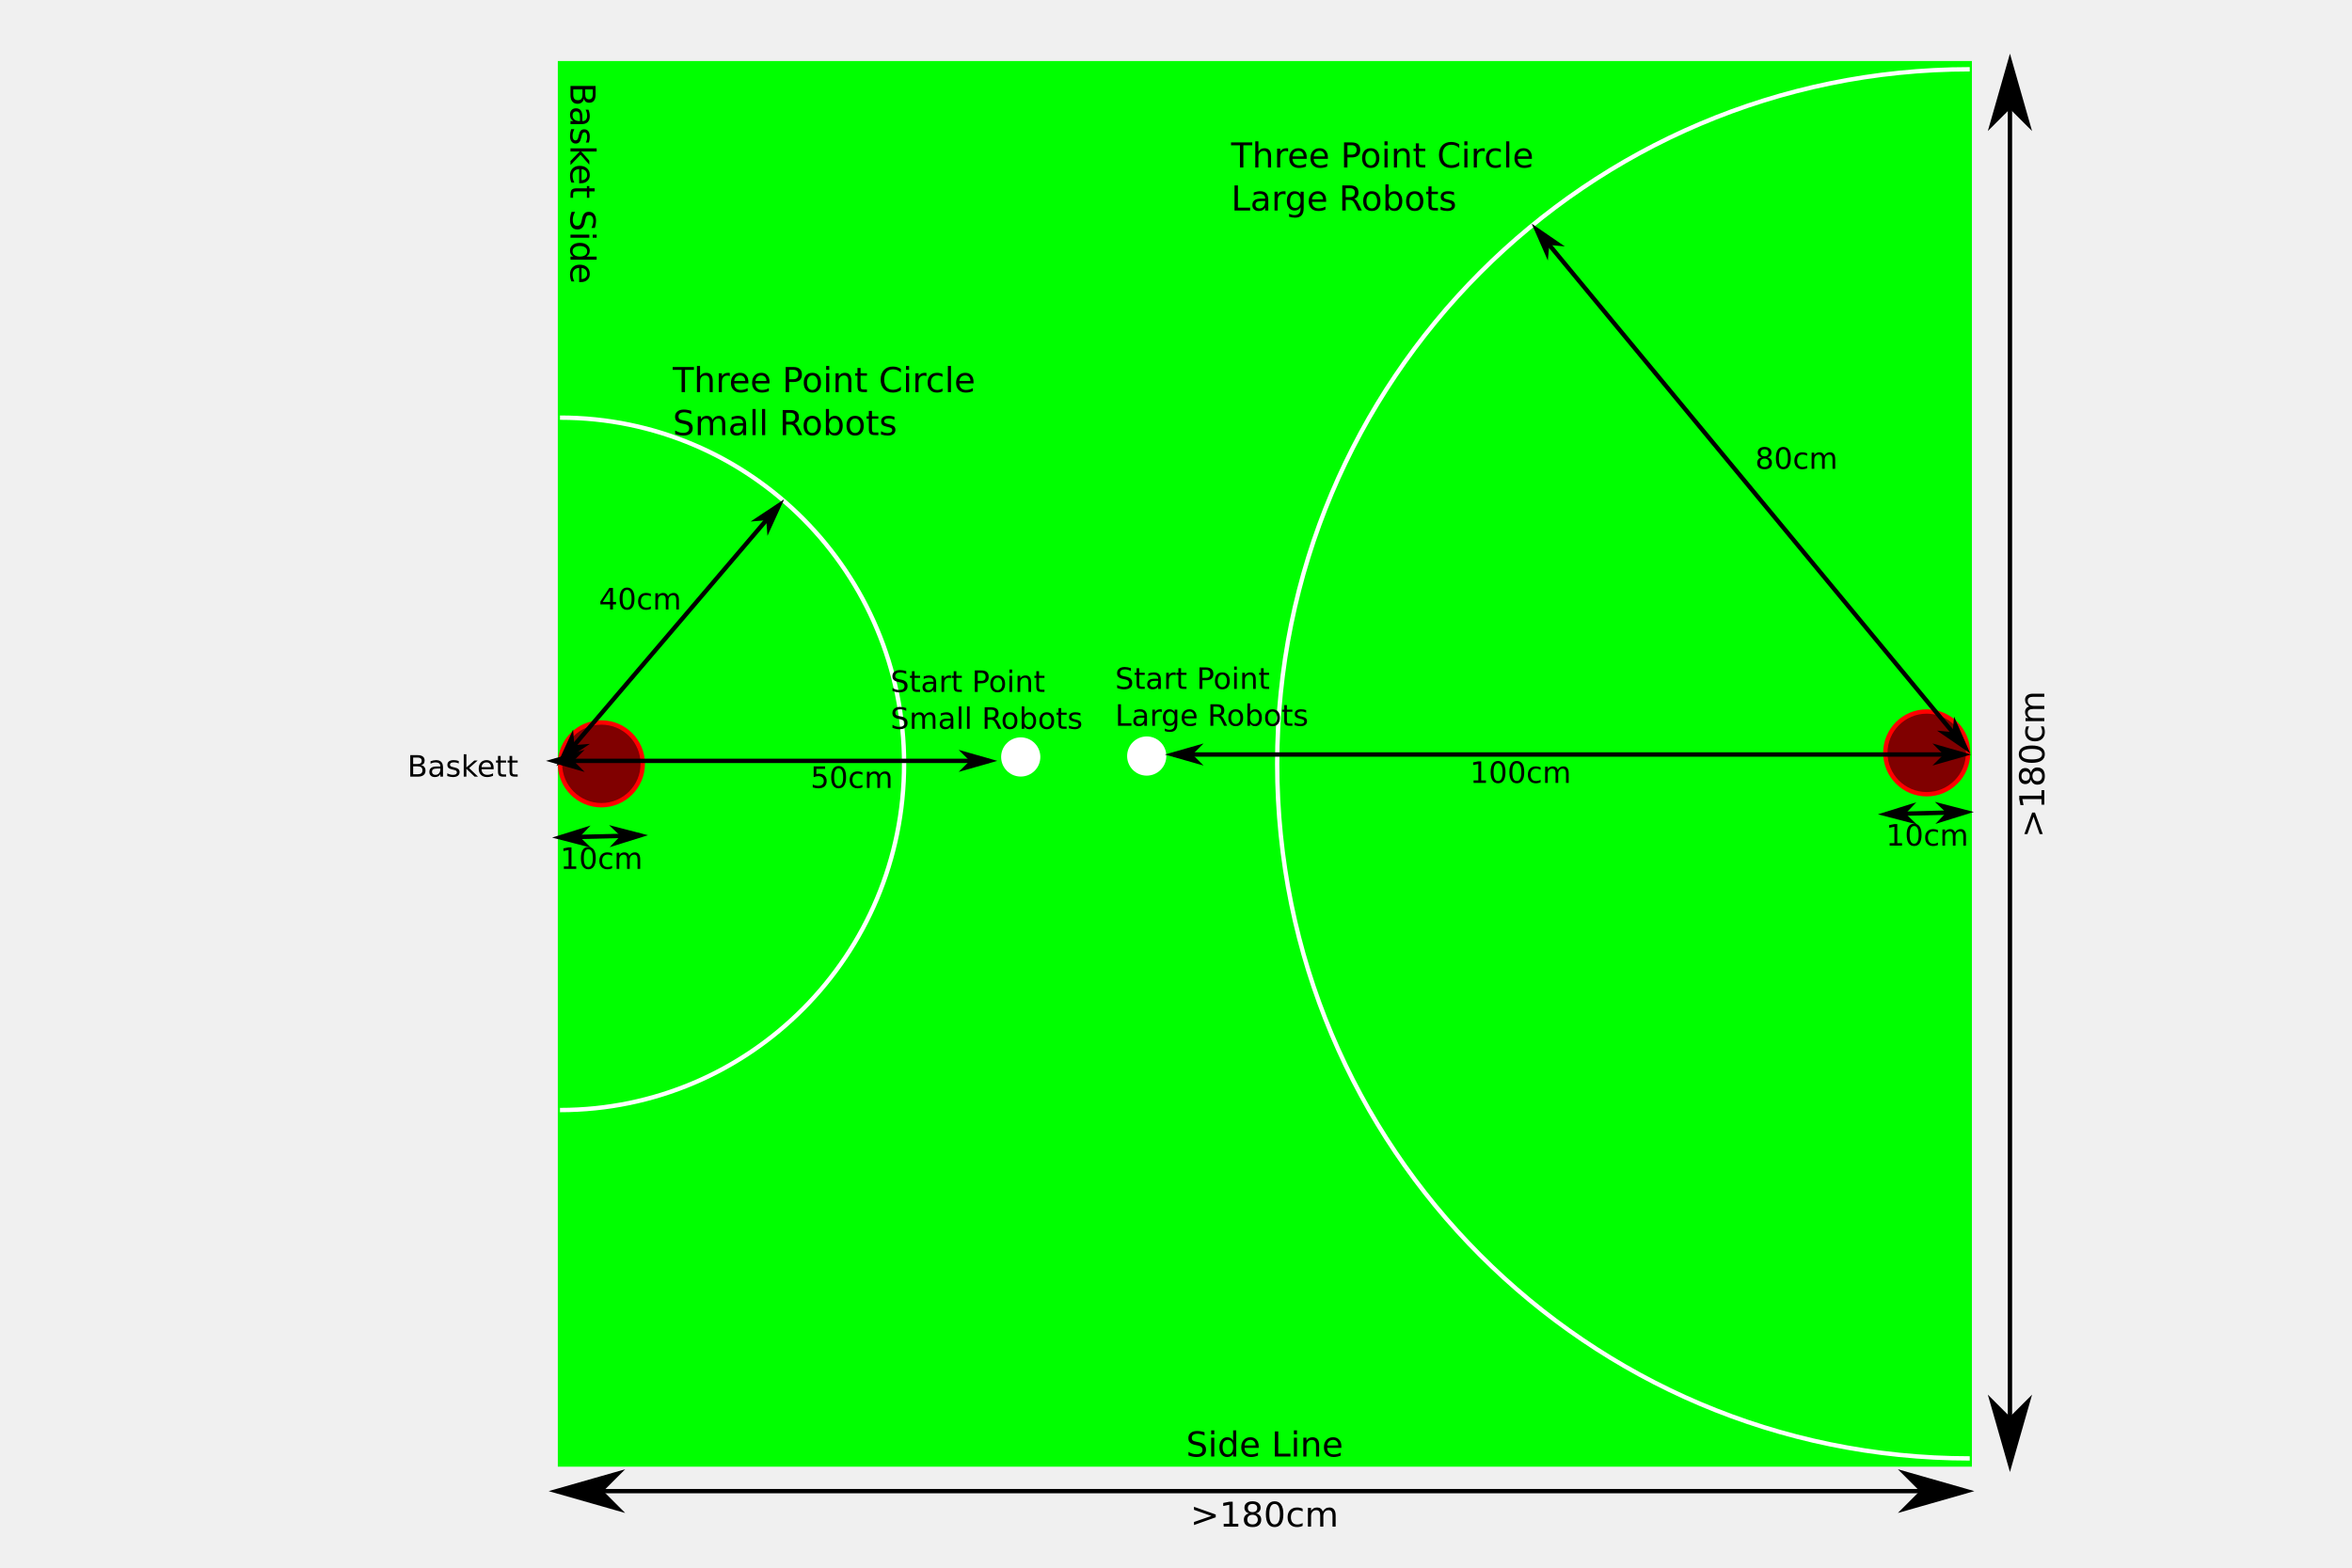
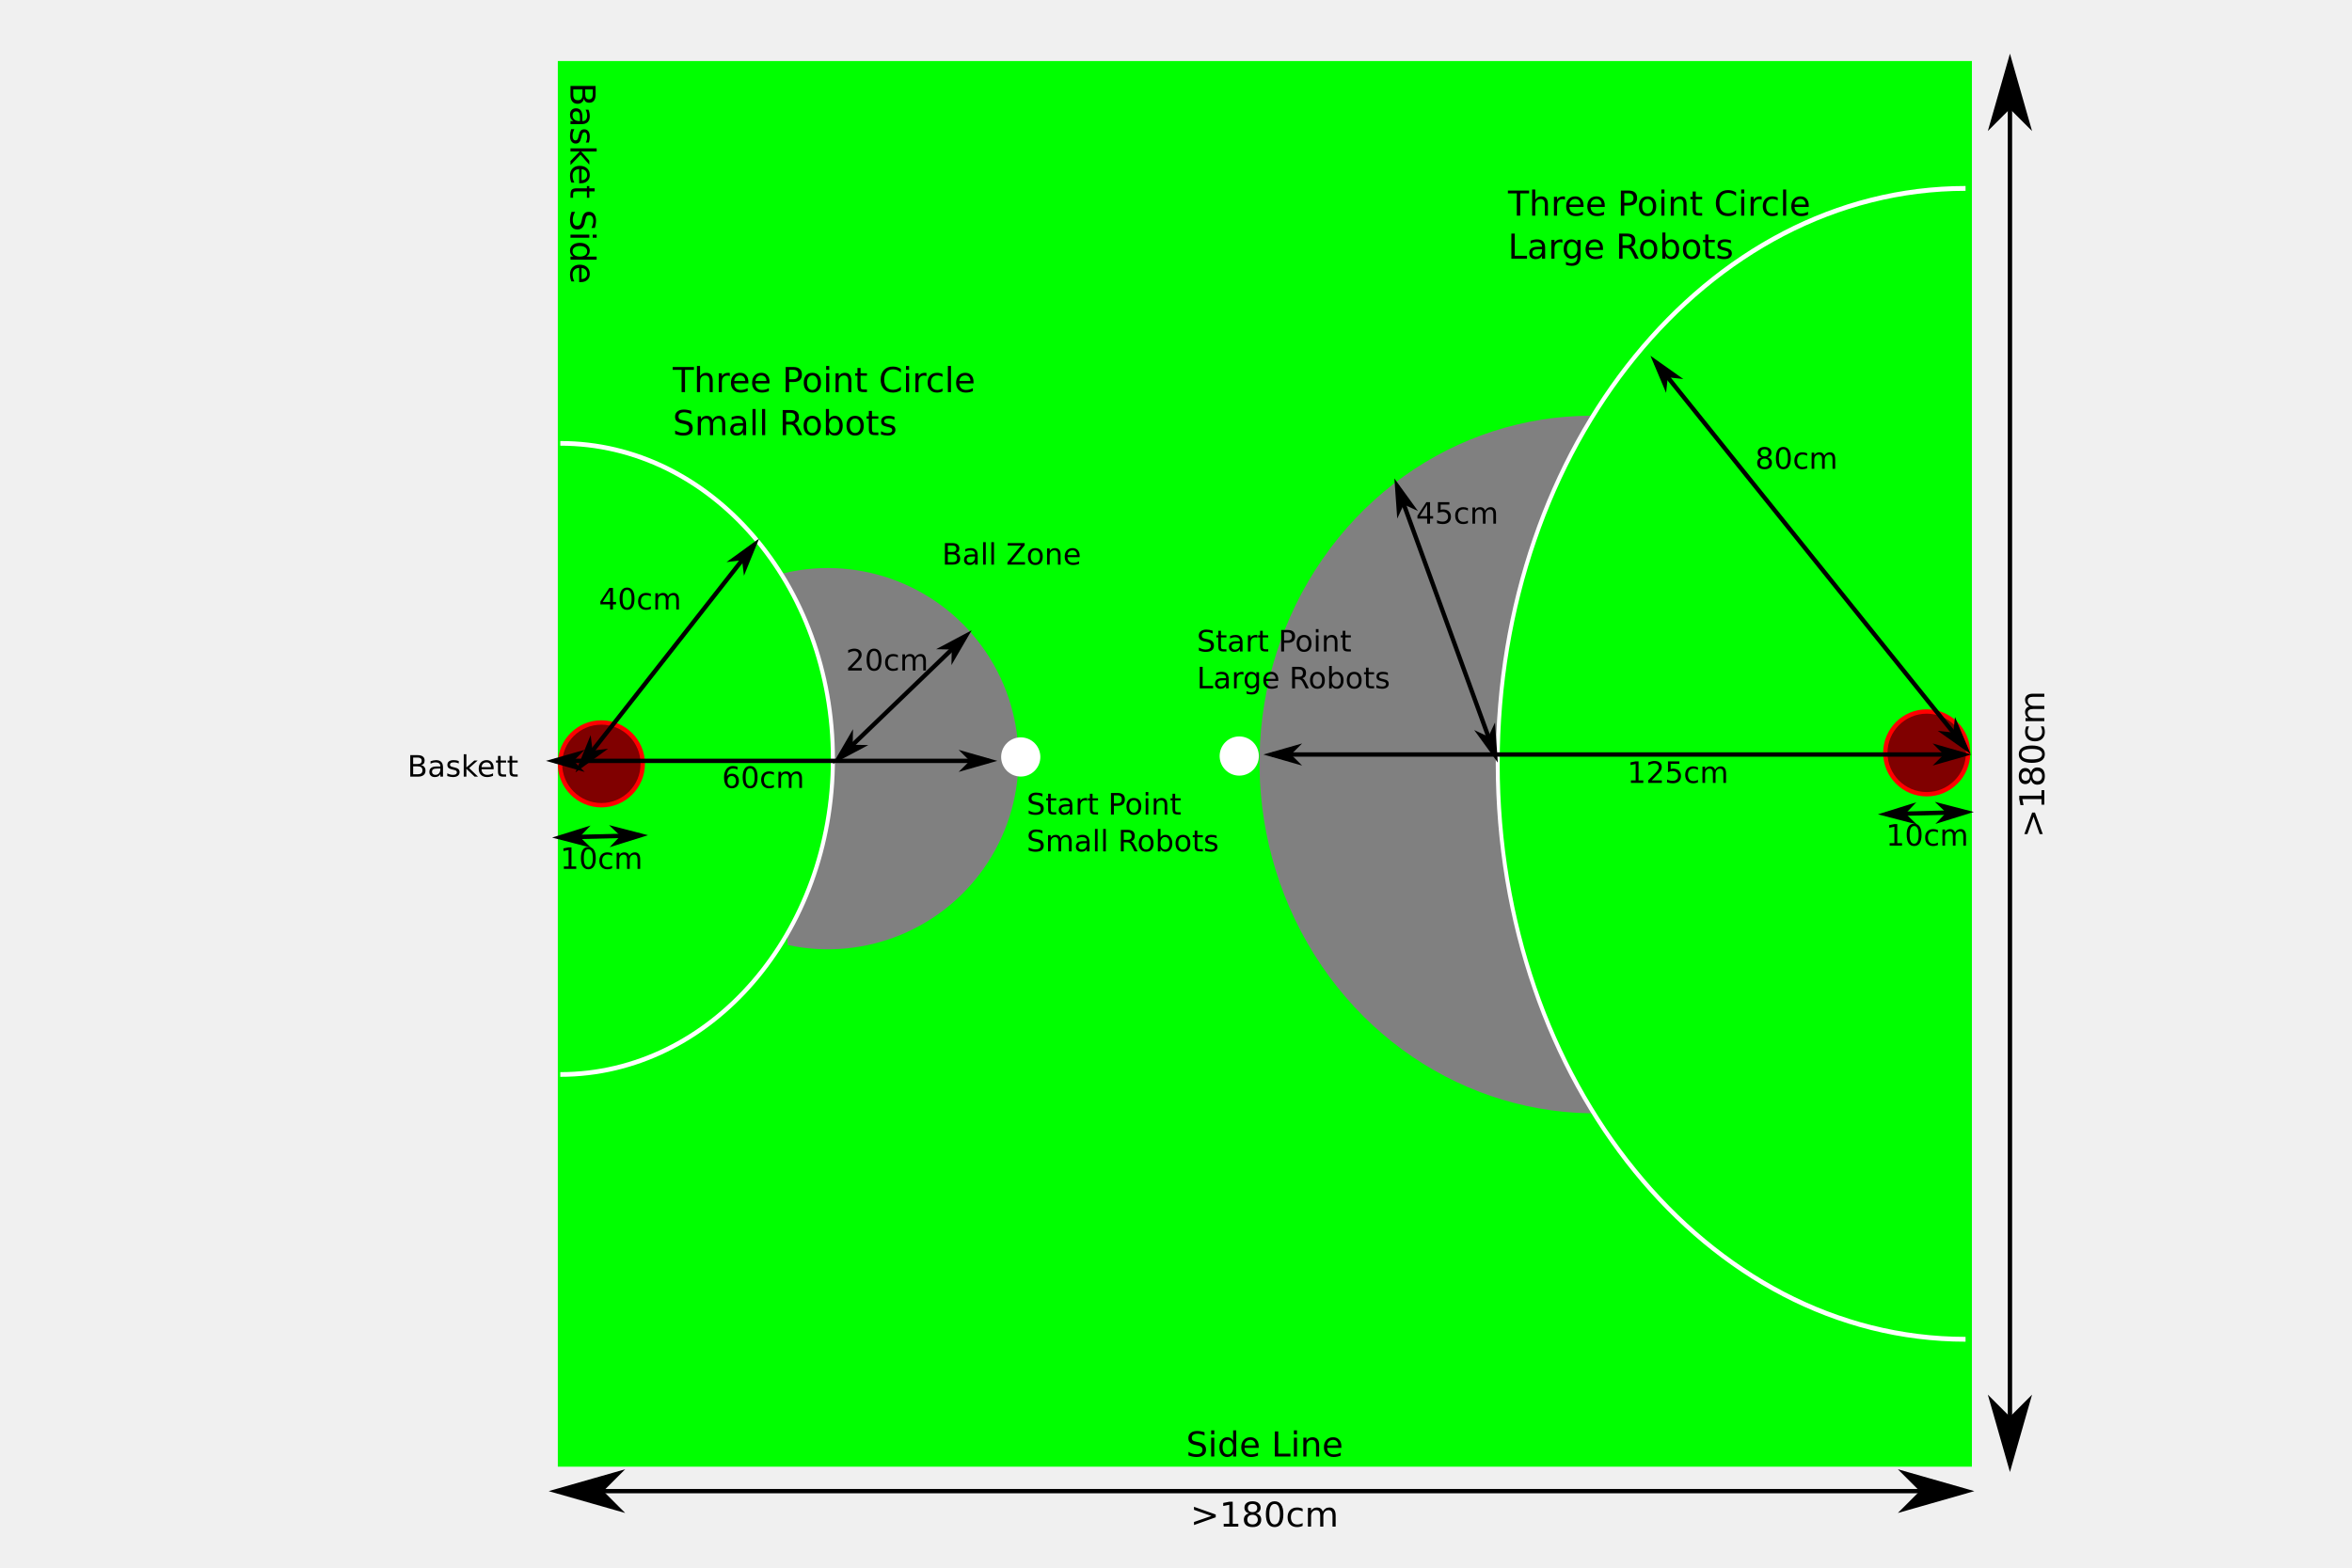
<svg xmlns="http://www.w3.org/2000/svg" width="1913.386" height="1275.591" id="svg2" version="1.0">
  <defs id="defs4">
    <marker orient="auto" refY="0.0" refX="0.0" id="Arrow1Mend" style="overflow:visible;">
      <path id="path3036" d="M 0.0,0.0 L 5.0,-5.0 L -12.5,0.0 L 5.0,5.0 L 0.0,0.0 z " style="fill-rule:evenodd;stroke:#000000;stroke-width:1.0pt;marker-start:none;" transform="scale(0.4) rotate(180) translate(10,0)" />
    </marker>
    <marker orient="auto" refY="0.0" refX="0.0" id="Arrow1Mstart" style="overflow:visible">
      <path id="path3039" d="M 0.0,0.0 L 5.0,-5.0 L -12.5,0.0 L 5.0,5.0 L 0.0,0.0 z " style="fill-rule:evenodd;stroke:#000000;stroke-width:1.0pt;marker-start:none" transform="scale(0.4) translate(10,0)" />
    </marker>
    <marker orient="auto" refY="0.0" refX="0.0" id="Arrow1Send" style="overflow:visible;">
      <path id="path3014" d="M 0.0,0.0 L 5.0,-5.0 L -12.5,0.0 L 5.0,5.0 L 0.0,0.0 z " style="fill-rule:evenodd;stroke:#000000;stroke-width:1.0pt;marker-start:none;" transform="scale(0.2) rotate(180) translate(6,0)" />
    </marker>
    <marker orient="auto" refY="0.0" refX="0.0" id="Arrow1Sstart" style="overflow:visible">
      <path id="path3017" d="M 0.0,0.0 L 5.0,-5.0 L -12.5,0.0 L 5.0,5.0 L 0.0,0.0 z " style="fill-rule:evenodd;stroke:#000000;stroke-width:1.0pt;marker-start:none" transform="scale(0.2) translate(6,0)" />
    </marker>
    <marker orient="auto" refY="0.0" refX="0.0" id="Arrow1Lend" style="overflow:visible;">
      <path id="path2994" d="M 0.0,0.0 L 5.0,-5.0 L -12.5,0.0 L 5.0,5.0 L 0.0,0.0 z " style="fill-rule:evenodd;stroke:#000000;stroke-width:1.0pt;marker-start:none;" transform="scale(0.8) rotate(180) translate(12.5,0)" />
    </marker>
    <marker orient="auto" refY="0.0" refX="0.0" id="Arrow1Lstart" style="overflow:visible">
      <path id="path2997" d="M 0.0,0.0 L 5.0,-5.0 L -12.5,0.0 L 5.0,5.0 L 0.0,0.0 z " style="fill-rule:evenodd;stroke:#000000;stroke-width:1.0pt;marker-start:none" transform="scale(0.8) translate(12.5,0)" />
    </marker>
    <marker style="overflow:visible" id="DistanceOut" refX="0.0" refY="0.0" orient="auto">
      <g id="g2300">
        <path style="fill:none;stroke:#ffffff;stroke-width:1.15;stroke-linecap:square" d="M 0,0 L -2,0" id="path2316" />
        <path style="fill:#000000;fill-rule:evenodd;stroke:none" d="M 0,0 L -13,4 L -9,0 -13,-4 L 0,0 z " id="path2312" />
        <path style="fill:none;stroke:#000000;stroke-width:1;stroke-linecap:square" d="M 0,-4 L 0,40" id="path2314" />
      </g>
    </marker>
    <marker style="overflow:visible" id="DistanceIn" refX="0.0" refY="0.0" orient="auto">
      <g id="g2943">
        <path style="fill:none;stroke:#ffffff;stroke-width:1.15;stroke-linecap:square" d="M 0,0 L 2,0" id="path2306" />
        <path style="fill:#000000;fill-rule:evenodd;stroke:none" d="M 0,0 L 13,4 L 9,0 13,-4 L 0,0 z " id="path2302" />
        <path style="fill:none;stroke:#000000;stroke-width:1;stroke-linecap:square" d="M 0,-4 L 0,40" id="path2304" />
      </g>
    </marker>
  </defs>
  <g id="layer1" style="display:inline" />
  <g id="layer2" style="display:inline">
-     <rect style="fill:lime;fill-opacity:1;stroke:none;stroke-width:3.543;stroke-linejoin:round;stroke-miterlimit:4;stroke-dasharray:none;stroke-opacity:1" id="rect2767" width="1150.383" height="1143.746" x="453.794" y="49.651" />
-     <text xml:space="preserve" style="font-size:28px;font-style:normal;font-variant:normal;font-weight:normal;font-stretch:normal;text-align:start;line-height:125%;writing-mode:lr-tb;text-anchor:start;fill:black;fill-opacity:1;stroke:none;stroke-width:1px;stroke-linecap:butt;stroke-linejoin:miter;stroke-opacity:1;display:inline;font-family:Bitstream Vera Sans" x="964.906" y="1185.149" id="text3143">
+     <rect style="fill:#00ff00;fill-opacity:1;stroke:none;stroke-width:3.543;stroke-linejoin:round;stroke-miterlimit:4;stroke-dasharray:none;stroke-opacity:1" id="rect2767" width="1150.383" height="1143.746" x="453.794" y="49.651" />
+     <path style="fill:#808080;fill-opacity:1;stroke:none;stroke-width:3.543;stroke-miterlimit:4;stroke-dasharray:none;stroke-opacity:1;display:inline" id="path5033" d="M 791.483,466.766 A 155.103,155.103 0 1 1 799.546,768.01" transform="matrix(-1.749409,0,8.9215364e-3,1.829703,2746.49,-505.7634)" />
+     <path style="display:inline;fill:#00ff00;fill-opacity:1;stroke:#ffffff;stroke-width:0.892;stroke-linejoin:round;stroke-miterlimit:4;stroke-dasharray:none;stroke-opacity:1" id="path1962" d="M 669.854,317.21 A 106.299,106.299 0 0 1 669.854,529.809" transform="matrix(-3.580328,0,0,4.404719,3997.301,-1243.917)" />
+     <text xml:space="preserve" style="font-size:28px;font-style:normal;font-variant:normal;font-weight:normal;font-stretch:normal;text-align:start;line-height:125%;writing-mode:lr-tb;text-anchor:start;fill:#000000;fill-opacity:1;stroke:none;stroke-width:1px;stroke-linecap:butt;stroke-linejoin:miter;stroke-opacity:1;display:inline;font-family:Bitstream Vera Sans" x="964.906" y="1185.149" id="text3143">
      <tspan id="tspan3145" x="964.906" y="1185.149">Side Line</tspan>
    </text>
-     <path style="fill:maroon;fill-opacity:1;stroke:red;stroke-width:4.512;stroke-miterlimit:4;stroke-dasharray:none;stroke-opacity:1" id="path1983" d="M 595.859 440.343 A 42.86 42.86 0 1 1  510.139,440.343 A 42.86 42.86 0 1 1  595.859 440.343 z" transform="matrix(0.785381,0,0,0.785381,54.9126,275.6869)" />
-     <text xml:space="preserve" style="font-size:24px;font-style:normal;font-variant:normal;font-weight:normal;font-stretch:normal;text-align:start;line-height:125%;writing-mode:lr-tb;text-anchor:start;fill:black;fill-opacity:1;stroke:none;stroke-width:1px;stroke-linecap:butt;stroke-linejoin:miter;stroke-opacity:1;font-family:Bitstream Vera Sans" x="331.391" y="631.942" id="text3064">
+     <path style="fill:#808080;fill-opacity:1;stroke:none;stroke-width:3.543;stroke-miterlimit:4;stroke-dasharray:none;stroke-opacity:1;display:inline" id="path2456" d="M 791.483,466.766 A 155.103,155.103 0 1 1 799.546,768.01" transform="translate(-158.8059,0.90618)" />
+     <path style="fill:#00ff00;fill-opacity:1;stroke:#ffffff;stroke-width:1.578;stroke-linejoin:round;stroke-miterlimit:4;stroke-dasharray:none;stroke-opacity:1;display:inline" id="path2816" d="M 669.854,317.21 A 106.299,106.299 0 0 1 669.854,529.809" transform="matrix(2.086165,0,0,2.415499,-941.6044,-405.4779)" />
+     <path style="fill:#800000;fill-opacity:1;stroke:#ff0000;stroke-width:4.512;stroke-miterlimit:4;stroke-dasharray:none;stroke-opacity:1" id="path1983" d="M 595.859,440.343 A 42.86,42.86 0 1 1 510.139,440.343 A 42.86,42.86 0 1 1 595.859,440.343 z" transform="matrix(0.785381,0,0,0.785381,54.9126,275.6869)" />
+     <text xml:space="preserve" style="font-size:24px;font-style:normal;font-variant:normal;font-weight:normal;font-stretch:normal;text-align:start;line-height:125%;writing-mode:lr-tb;text-anchor:start;fill:#000000;fill-opacity:1;stroke:none;stroke-width:1px;stroke-linecap:butt;stroke-linejoin:miter;stroke-opacity:1;font-family:Bitstream Vera Sans" x="331.391" y="631.942" id="text3064">
      <tspan id="tspan3066" x="331.391" y="631.942">Baskett</tspan>
    </text>
-     <path style="fill:white;fill-opacity:1;stroke:none;stroke-width:3.942;stroke-miterlimit:4;stroke-dasharray:none;stroke-opacity:1" id="path3086" d="M 141.924 282.126 A 17.74 17.74 0 1 1  106.443,282.126 A 17.74 17.74 0 1 1  141.924 282.126 z" transform="matrix(0.898787,0,0,0.898787,718.7734,362.3503)" />
-     <path style="fill:white;fill-opacity:1;stroke:none;stroke-width:3.942;stroke-miterlimit:4;stroke-dasharray:none;stroke-opacity:1;display:inline" id="path3088" d="M 141.924 282.126 A 17.74 17.74 0 1 1  106.443,282.126 A 17.74 17.74 0 1 1  141.924 282.126 z" transform="matrix(0.898787,0,0,0.898787,821.2661,361.598)" />
-     <path style="fill:maroon;fill-opacity:1;stroke:red;stroke-width:4.512;stroke-miterlimit:4;stroke-dasharray:none;stroke-opacity:1;display:inline" id="path1964" d="M 595.859 440.343 A 42.86 42.86 0 1 1  510.139,440.343 A 42.86 42.86 0 1 1  595.859 440.343 z" transform="matrix(0.785381,0,0,0.785381,1133.095,266.7523)" />
-     <text xml:space="preserve" style="font-size:24px;font-style:normal;font-variant:normal;font-weight:normal;font-stretch:normal;text-align:start;line-height:125%;writing-mode:lr-tb;text-anchor:start;fill:black;fill-opacity:1;stroke:none;stroke-width:1px;stroke-linecap:butt;stroke-linejoin:miter;stroke-opacity:1;display:inline;font-family:Bitstream Vera Sans" x="1427.872" y="381.472" id="text1968">
+     <path style="fill:#ffffff;fill-opacity:1;stroke:none;stroke-width:3.942;stroke-miterlimit:4;stroke-dasharray:none;stroke-opacity:1" id="path3086" d="M 141.924,282.126 A 17.74,17.74 0 1 1 106.443,282.126 A 17.74,17.74 0 1 1 141.924,282.126 z" transform="matrix(0.898787,0,0,0.898787,718.7734,362.3503)" />
+     <path style="fill:#ffffff;fill-opacity:1;stroke:none;stroke-width:3.942;stroke-miterlimit:4;stroke-dasharray:none;stroke-opacity:1;display:inline" id="path3088" d="M 141.924,282.126 A 17.74,17.74 0 1 1 106.443,282.126 A 17.74,17.74 0 1 1 141.924,282.126 z" transform="matrix(0.898787,0,0,0.898787,896.5266,361.598)" />
+     <path style="fill:#800000;fill-opacity:1;stroke:#ff0000;stroke-width:4.512;stroke-miterlimit:4;stroke-dasharray:none;stroke-opacity:1;display:inline" id="path1964" d="M 595.859,440.343 A 42.86,42.86 0 1 1 510.139,440.343 A 42.86,42.86 0 1 1 595.859,440.343 z" transform="matrix(0.785381,0,0,0.785381,1133.095,266.7523)" />
+     <text xml:space="preserve" style="font-size:24px;font-style:normal;font-variant:normal;font-weight:normal;font-stretch:normal;text-align:start;line-height:125%;writing-mode:lr-tb;text-anchor:start;fill:#000000;fill-opacity:1;stroke:none;stroke-width:1px;stroke-linecap:butt;stroke-linejoin:miter;stroke-opacity:1;display:inline;font-family:Bitstream Vera Sans" x="1427.872" y="381.472" id="text1968">
      <tspan id="tspan1970" x="1427.872" y="381.472">80cm</tspan>
    </text>
-     <text xml:space="preserve" style="font-size:28px;font-style:normal;font-variant:normal;font-weight:normal;font-stretch:normal;text-align:start;line-height:125%;writing-mode:lr-tb;text-anchor:start;fill:black;fill-opacity:1;stroke:none;stroke-width:1px;stroke-linecap:butt;stroke-linejoin:miter;stroke-opacity:1;display:inline;font-family:Bitstream Vera Sans" x="1001.543" y="136.289" id="text1972">
-       <tspan id="tspan1974" x="1001.543" y="136.289">Three Point Circle</tspan>
-       <tspan x="1001.543" y="171.289" id="tspan1976">Large Robots</tspan>
+     <text xml:space="preserve" style="font-size:28px;font-style:normal;font-variant:normal;font-weight:normal;font-stretch:normal;text-align:start;line-height:125%;writing-mode:lr-tb;text-anchor:start;fill:#000000;fill-opacity:1;stroke:none;stroke-width:1px;stroke-linecap:butt;stroke-linejoin:miter;stroke-opacity:1;display:inline;font-family:Bitstream Vera Sans" x="1226.768" y="175.459" id="text1972">
+       <tspan id="tspan1974" x="1226.768" y="175.459">Three Point Circle</tspan>
+       <tspan x="1226.768" y="210.459" id="tspan1976">Large Robots</tspan>
    </text>
-     <text xml:space="preserve" style="font-size:24px;font-style:normal;font-variant:normal;font-weight:normal;font-stretch:normal;text-align:start;line-height:125%;writing-mode:lr-tb;text-anchor:start;fill:black;fill-opacity:1;stroke:none;stroke-width:1px;stroke-linecap:butt;stroke-linejoin:miter;stroke-opacity:1;display:inline;font-family:Bitstream Vera Sans" x="455.717" y="706.976" id="text1982">
+     <text xml:space="preserve" style="font-size:24px;font-style:normal;font-variant:normal;font-weight:normal;font-stretch:normal;text-align:start;line-height:125%;writing-mode:lr-tb;text-anchor:start;fill:#000000;fill-opacity:1;stroke:none;stroke-width:1px;stroke-linecap:butt;stroke-linejoin:miter;stroke-opacity:1;display:inline;font-family:Bitstream Vera Sans" x="455.717" y="706.976" id="text1982">
      <tspan id="tspan1984" x="455.717" y="706.976">10cm</tspan>
    </text>
-     <text xml:space="preserve" style="font-size:24px;font-style:normal;font-variant:normal;font-weight:normal;font-stretch:normal;text-align:start;line-height:125%;writing-mode:lr-tb;text-anchor:start;fill:black;fill-opacity:1;stroke:none;stroke-width:1px;stroke-linecap:butt;stroke-linejoin:miter;stroke-opacity:1;display:inline;font-family:Bitstream Vera Sans" x="1534.27" y="688.049" id="text1986">
+     <text xml:space="preserve" style="font-size:24px;font-style:normal;font-variant:normal;font-weight:normal;font-stretch:normal;text-align:start;line-height:125%;writing-mode:lr-tb;text-anchor:start;fill:#000000;fill-opacity:1;stroke:none;stroke-width:1px;stroke-linecap:butt;stroke-linejoin:miter;stroke-opacity:1;display:inline;font-family:Bitstream Vera Sans" x="1534.27" y="688.049" id="text1986">
      <tspan id="tspan1988" x="1534.27" y="688.049">10cm</tspan>
    </text>
-     <path style="fill:none;fill-rule:evenodd;stroke:black;stroke-width:3.543;stroke-linecap:butt;stroke-linejoin:miter;marker-start:url(#Arrow1Mstart);marker-end:url(#Arrow1Mend);stroke-miterlimit:4;stroke-dasharray:none;stroke-opacity:1;display:inline" d="M 1534.672,662.416 L 1598.751,660.833" id="path1990" />
+     <path style="fill:none;fill-rule:evenodd;stroke:#000000;stroke-width:3.543;stroke-linecap:butt;stroke-linejoin:miter;marker-start:url(#Arrow1Mstart);marker-end:url(#Arrow1Mend);stroke-miterlimit:4;stroke-dasharray:none;stroke-opacity:1;display:inline" d="M 1534.672,662.416 L 1598.751,660.833" id="path1990" />
+     <path style="fill:none;fill-rule:evenodd;stroke:#000000;stroke-width:3.543;stroke-linecap:butt;stroke-linejoin:miter;marker-start:url(#Arrow1Mstart);marker-end:url(#Arrow1Mend);stroke-miterlimit:4;stroke-dasharray:none;stroke-opacity:1;display:inline" d="M 1216.116,613.971 L 1136.739,395.875" id="path5044" />
+     <text xml:space="preserve" style="font-size:24px;font-style:normal;font-variant:normal;font-weight:normal;font-stretch:normal;text-align:start;line-height:125%;writing-mode:lr-tb;text-anchor:start;fill:#000000;fill-opacity:1;stroke:none;stroke-width:1px;stroke-linecap:butt;stroke-linejoin:miter;stroke-opacity:1;display:inline;font-family:Bitstream Vera Sans" x="1151.934" y="426.085" id="text5046">
+       <tspan id="tspan5048" x="1151.934" y="426.085">45cm</tspan>
+     </text>
  </g>
-   <g id="layer3" style="display:inline">
-     <path style="fill:none;fill-opacity:1;stroke:white;stroke-width:1.341;stroke-linejoin:round;stroke-miterlimit:4;stroke-dasharray:none;stroke-opacity:1" id="path2816" d="M 669.854,317.21 A 106.299,106.299 0 0 1 669.854,529.809" transform="matrix(2.633333,0,0,2.65,-1308.383,-500.7763)" />
-     <path style="fill:none;fill-opacity:1;stroke:white;stroke-width:0.667;stroke-linejoin:round;stroke-miterlimit:4;stroke-dasharray:none;stroke-opacity:1;display:inline" id="path1962" d="M 669.854,317.21 A 106.299,106.299 0 0 1 669.854,529.809" transform="matrix(-5.3,0,0,5.316666,5152.63,-1630.135)" />
-   </g>
+   <g id="layer3" style="display:inline" />
  <g id="layer4" style="display:inline">
-     <path style="fill:none;fill-rule:evenodd;stroke:black;stroke-width:3.502;stroke-linecap:butt;stroke-linejoin:miter;marker-start:url(#Arrow1Lstart);marker-end:url(#Arrow1Lend);stroke-miterlimit:4;stroke-dasharray:none;stroke-opacity:1" d="M 453.151,1213.294 L 1599.386,1213.294" id="path3061" />
-     <text xml:space="preserve" style="font-size:27.999px;font-style:normal;font-variant:normal;font-weight:normal;font-stretch:normal;text-align:start;line-height:125%;writing-mode:lr-tb;text-anchor:start;fill:black;fill-opacity:1;stroke:none;stroke-width:1px;stroke-linecap:butt;stroke-linejoin:miter;stroke-opacity:1;font-family:Bitstream Vera Sans" x="959.857" y="1253.137" id="text3075" transform="scale(1.008836,0.991241)">
+     <path style="fill:none;fill-rule:evenodd;stroke:#000000;stroke-width:3.502;stroke-linecap:butt;stroke-linejoin:miter;marker-start:url(#Arrow1Lstart);marker-end:url(#Arrow1Lend);stroke-miterlimit:4;stroke-dasharray:none;stroke-opacity:1" d="M 453.151,1213.294 L 1599.386,1213.294" id="path3061" />
+     <text xml:space="preserve" style="font-size:27.999px;font-style:normal;font-variant:normal;font-weight:normal;font-stretch:normal;text-align:start;line-height:125%;writing-mode:lr-tb;text-anchor:start;fill:#000000;fill-opacity:1;stroke:none;stroke-width:1px;stroke-linecap:butt;stroke-linejoin:miter;stroke-opacity:1;font-family:Bitstream Vera Sans" x="959.857" y="1253.137" id="text3075" transform="scale(1.008836,0.991241)">
      <tspan x="959.857" y="1253.137" id="tspan3079">&gt;180cm</tspan>
    </text>
-     <text xml:space="preserve" style="font-size:28px;font-style:normal;font-variant:normal;font-weight:normal;font-stretch:normal;text-align:start;line-height:125%;writing-mode:lr-tb;text-anchor:start;fill:black;fill-opacity:1;stroke:none;stroke-width:1px;stroke-linecap:butt;stroke-linejoin:miter;stroke-opacity:1;display:inline;font-family:Bitstream Vera Sans" x="547.328" y="319.037" id="text3111">
+     <text xml:space="preserve" style="font-size:28px;font-style:normal;font-variant:normal;font-weight:normal;font-stretch:normal;text-align:start;line-height:125%;writing-mode:lr-tb;text-anchor:start;fill:#000000;fill-opacity:1;stroke:none;stroke-width:1px;stroke-linecap:butt;stroke-linejoin:miter;stroke-opacity:1;display:inline;font-family:Bitstream Vera Sans" x="547.328" y="319.037" id="text3111">
      <tspan id="tspan3113" x="547.328" y="319.037">Three Point Circle</tspan>
      <tspan x="547.328" y="354.037" id="tspan1978">Small Robots</tspan>
    </text>
-     <text xml:space="preserve" style="font-size:28px;font-style:normal;font-variant:normal;font-weight:normal;font-stretch:normal;text-align:start;line-height:125%;writing-mode:lr-tb;text-anchor:start;fill:black;fill-opacity:1;stroke:none;stroke-width:1px;stroke-linecap:butt;stroke-linejoin:miter;stroke-opacity:1;display:inline;font-family:Bitstream Vera Sans" x="67.222" y="-464.101" id="text3139" transform="matrix(0,1,-1,0,0,0)">
+     <text xml:space="preserve" style="font-size:28px;font-style:normal;font-variant:normal;font-weight:normal;font-stretch:normal;text-align:start;line-height:125%;writing-mode:lr-tb;text-anchor:start;fill:#000000;fill-opacity:1;stroke:none;stroke-width:1px;stroke-linecap:butt;stroke-linejoin:miter;stroke-opacity:1;display:inline;font-family:Bitstream Vera Sans" x="67.222" y="-464.101" id="text3139" transform="matrix(0,1,-1,0,0,0)">
      <tspan id="tspan3141" x="67.222" y="-464.101">Basket Side</tspan>
    </text>
-     <path style="fill:none;fill-rule:evenodd;stroke:black;stroke-width:3.543;stroke-linecap:butt;stroke-linejoin:miter;marker-start:url(#Arrow1Lstart);marker-end:url(#Arrow1Lend);stroke-miterlimit:4;stroke-dasharray:none;stroke-opacity:1" d="M 1635.121,50.522 L 1635.121,1190.894" id="path3159" />
-     <text xml:space="preserve" style="font-size:28px;font-style:normal;font-variant:normal;font-weight:normal;font-stretch:normal;text-align:start;line-height:125%;writing-mode:lr-tb;text-anchor:start;fill:black;fill-opacity:1;stroke:none;stroke-width:1px;stroke-linecap:butt;stroke-linejoin:miter;stroke-opacity:1;font-family:Bitstream Vera Sans" x="-681.639" y="1663.103" id="text3179" transform="matrix(0,-1,1,0,0,0)">
+     <path style="fill:none;fill-rule:evenodd;stroke:#000000;stroke-width:3.543;stroke-linecap:butt;stroke-linejoin:miter;marker-start:url(#Arrow1Lstart);marker-end:url(#Arrow1Lend);stroke-miterlimit:4;stroke-dasharray:none;stroke-opacity:1" d="M 1635.121,50.522 L 1635.121,1190.894" id="path3159" />
+     <text xml:space="preserve" style="font-size:28px;font-style:normal;font-variant:normal;font-weight:normal;font-stretch:normal;text-align:start;line-height:125%;writing-mode:lr-tb;text-anchor:start;fill:#000000;fill-opacity:1;stroke:none;stroke-width:1px;stroke-linecap:butt;stroke-linejoin:miter;stroke-opacity:1;font-family:Bitstream Vera Sans" x="-681.639" y="1663.103" id="text3179" transform="matrix(0,-1,1,0,0,0)">
      <tspan x="-681.639" y="1663.103" id="tspan3181">&gt;180cm</tspan>
    </text>
-     <path style="fill:none;fill-rule:evenodd;stroke:black;stroke-width:3.543;stroke-linecap:butt;stroke-linejoin:miter;marker-start:url(#Arrow1Mstart);marker-end:url(#Arrow1Mend);stroke-miterlimit:4;stroke-dasharray:none;stroke-opacity:1;display:inline" d="M 457.16,618.075 L 633.412,411.535" id="path3058" />
-     <path style="fill:none;fill-rule:evenodd;stroke:black;stroke-width:3.543;stroke-linecap:butt;stroke-linejoin:miter;marker-start:url(#Arrow1Mstart);marker-end:url(#Arrow1Mend);stroke-miterlimit:4;stroke-dasharray:none;stroke-opacity:1;display:inline" d="M 451.133,619.101 L 804.367,619.101" id="path1985" />
-     <text xml:space="preserve" style="font-size:24px;font-style:normal;font-variant:normal;font-weight:normal;font-stretch:normal;text-align:start;line-height:125%;writing-mode:lr-tb;text-anchor:start;fill:black;fill-opacity:1;stroke:none;stroke-width:1px;stroke-linecap:butt;stroke-linejoin:miter;stroke-opacity:1;display:inline;font-family:Bitstream Vera Sans" x="1195.789" y="637.002" id="text3070">
-       <tspan id="tspan3072" x="1195.789" y="637.002">100cm</tspan>
+     <path style="fill:none;fill-rule:evenodd;stroke:#000000;stroke-width:3.543;stroke-linecap:butt;stroke-linejoin:miter;marker-start:url(#Arrow1Mstart);marker-end:url(#Arrow1Mend);stroke-miterlimit:4;stroke-dasharray:none;stroke-opacity:1;display:inline" d="M 451.133,619.101 L 804.367,619.101" id="path1985" />
+     <text xml:space="preserve" style="font-size:24px;font-style:normal;font-variant:normal;font-weight:normal;font-stretch:normal;text-align:start;line-height:125%;writing-mode:lr-tb;text-anchor:start;fill:#000000;fill-opacity:1;stroke:none;stroke-width:1px;stroke-linecap:butt;stroke-linejoin:miter;stroke-opacity:1;display:inline;font-family:Bitstream Vera Sans" x="1323.789" y="637.002" id="text3070">
+       <tspan id="tspan3072" x="1323.789" y="637.002">125cm</tspan>
    </text>
-     <path style="fill:none;fill-rule:evenodd;stroke:black;stroke-width:3.543;stroke-linecap:butt;stroke-linejoin:miter;marker-start:url(#Arrow1Mstart);marker-end:url(#Arrow1Mend);stroke-miterlimit:4;stroke-dasharray:none;stroke-opacity:1;display:inline" d="M 954.632,613.926 L 1596.593,613.926" id="path3068" />
-     <text xml:space="preserve" style="font-size:24px;font-style:normal;font-variant:normal;font-weight:normal;font-stretch:normal;text-align:start;line-height:125%;writing-mode:lr-tb;text-anchor:start;fill:black;fill-opacity:1;stroke:none;stroke-width:1px;stroke-linecap:butt;stroke-linejoin:miter;stroke-opacity:1;display:inline;font-family:Bitstream Vera Sans" x="659.341" y="641.097" id="text3054">
-       <tspan id="tspan3056" x="659.341" y="641.097">50cm</tspan>
+     <path style="fill:none;fill-rule:evenodd;stroke:#000000;stroke-width:3.543;stroke-linecap:butt;stroke-linejoin:miter;marker-start:url(#Arrow1Mstart);marker-end:url(#Arrow1Mend);stroke-miterlimit:4;stroke-dasharray:none;stroke-opacity:1;display:inline" d="M 1034.787,613.926 L 1596.759,613.926" id="path3068" />
+     <text xml:space="preserve" style="font-size:24px;font-style:normal;font-variant:normal;font-weight:normal;font-stretch:normal;text-align:start;line-height:125%;writing-mode:lr-tb;text-anchor:start;fill:#000000;fill-opacity:1;stroke:none;stroke-width:1px;stroke-linecap:butt;stroke-linejoin:miter;stroke-opacity:1;display:inline;font-family:Bitstream Vera Sans" x="587.341" y="641.097" id="text3054">
+       <tspan id="tspan3056" x="587.341" y="641.097">60cm</tspan>
    </text>
-     <text xml:space="preserve" style="font-size:24px;font-style:normal;font-weight:normal;fill:black;fill-opacity:1;stroke:none;stroke-width:1px;stroke-linecap:butt;stroke-linejoin:miter;stroke-opacity:1;display:inline;font-family:Bitstream Vera Sans" x="907.174" y="560.556" id="text3080">
-       <tspan id="tspan3082" x="907.174" y="560.556">Start Point</tspan>
-       <tspan x="907.174" y="590.556" id="tspan3084">Large Robots</tspan>
+     <text xml:space="preserve" style="font-size:24px;font-style:normal;font-weight:normal;fill:#000000;fill-opacity:1;stroke:none;stroke-width:1px;stroke-linecap:butt;stroke-linejoin:miter;stroke-opacity:1;display:inline;font-family:Bitstream Vera Sans" x="973.647" y="530.09" id="text3080">
+       <tspan id="tspan3082" x="973.647" y="530.09">Start Point</tspan>
+       <tspan x="973.647" y="560.09" id="tspan3084">Large Robots</tspan>
    </text>
-     <text xml:space="preserve" style="font-size:24px;font-style:normal;font-weight:normal;fill:black;fill-opacity:1;stroke:none;stroke-width:1px;stroke-linecap:butt;stroke-linejoin:miter;stroke-opacity:1;display:inline;font-family:Bitstream Vera Sans" x="724.402" y="563.016" id="text3074">
-       <tspan id="tspan3076" x="724.402" y="563.016">Start Point</tspan>
-       <tspan x="724.402" y="593.016" id="tspan3078">Small Robots</tspan>
+     <text xml:space="preserve" style="font-size:24px;font-style:normal;font-weight:normal;fill:#000000;fill-opacity:1;stroke:none;stroke-width:1px;stroke-linecap:butt;stroke-linejoin:miter;stroke-opacity:1;display:inline;font-family:Bitstream Vera Sans" x="835.189" y="662.725" id="text3074">
+       <tspan id="tspan3076" x="835.189" y="662.725">Start Point</tspan>
+       <tspan x="835.189" y="692.725" id="tspan3078">Small Robots</tspan>
    </text>
-     <text xml:space="preserve" style="font-size:24px;font-style:normal;font-variant:normal;font-weight:normal;font-stretch:normal;text-align:start;line-height:125%;writing-mode:lr-tb;text-anchor:start;fill:black;fill-opacity:1;stroke:none;stroke-width:1px;stroke-linecap:butt;stroke-linejoin:miter;stroke-opacity:1;display:inline;font-family:Bitstream Vera Sans" x="487.229" y="495.882" id="text3060">
+     <text xml:space="preserve" style="font-size:24px;font-style:normal;font-variant:normal;font-weight:normal;font-stretch:normal;text-align:start;line-height:125%;writing-mode:lr-tb;text-anchor:start;fill:#000000;fill-opacity:1;stroke:none;stroke-width:1px;stroke-linecap:butt;stroke-linejoin:miter;stroke-opacity:1;display:inline;font-family:Bitstream Vera Sans" x="487.229" y="495.882" id="text3060">
      <tspan id="tspan3062" x="487.229" y="495.882">40cm</tspan>
    </text>
-     <path style="fill:none;fill-rule:evenodd;stroke:black;stroke-width:3.543;stroke-linecap:butt;stroke-linejoin:miter;marker-start:url(#Arrow1Mstart);marker-end:url(#Arrow1Mend);stroke-miterlimit:4;stroke-dasharray:none;stroke-opacity:1;display:inline" d="M 1598.378,607.641 L 1250.484,187.374" id="path1966" />
-     <path style="fill:none;fill-rule:evenodd;stroke:black;stroke-width:3.543;stroke-linecap:butt;stroke-linejoin:miter;marker-start:url(#Arrow1Mstart);marker-end:url(#Arrow1Mend);stroke-miterlimit:4;stroke-dasharray:none;stroke-opacity:1;display:inline" d="M 456.119,681.343 L 520.198,679.76" id="path1980" />
+     <path style="fill:none;fill-rule:evenodd;stroke:#000000;stroke-width:3.543;stroke-linecap:butt;stroke-linejoin:miter;marker-start:url(#Arrow1Mstart);marker-end:url(#Arrow1Mend);stroke-miterlimit:4;stroke-dasharray:none;stroke-opacity:1;display:inline" d="M 1598.758,608.111 L 1347.044,294.922" id="path1966" />
+     <path style="fill:none;fill-rule:evenodd;stroke:#000000;stroke-width:3.543;stroke-linecap:butt;stroke-linejoin:miter;marker-start:url(#Arrow1Mstart);marker-end:url(#Arrow1Mend);stroke-miterlimit:4;stroke-dasharray:none;stroke-opacity:1;display:inline" d="M 456.119,681.343 L 520.198,679.76" id="path1980" />
+     <text xml:space="preserve" style="font-size:24px;font-style:normal;font-weight:normal;fill:#000000;fill-opacity:1;stroke:none;stroke-width:1px;stroke-linecap:butt;stroke-linejoin:miter;stroke-opacity:1;display:inline;font-family:Bitstream Vera Sans" x="766.347" y="459.402" id="text2459">
+       <tspan x="766.347" y="459.402" id="tspan2463">Ball Zone</tspan>
+     </text>
+     <path style="fill:none;fill-rule:evenodd;stroke:#000000;stroke-width:3.543;stroke-linecap:butt;stroke-linejoin:miter;marker-start:url(#Arrow1Mstart);marker-end:url(#Arrow1Mend);stroke-miterlimit:4;stroke-dasharray:none;stroke-opacity:1;display:inline" d="M 472.453,622.972 L 613.267,443.652" id="path5035" />
+     <path style="fill:none;fill-rule:evenodd;stroke:#000000;stroke-width:3.543;stroke-linecap:butt;stroke-linejoin:miter;marker-start:url(#Arrow1Mstart);marker-end:url(#Arrow1Mend);stroke-miterlimit:4;stroke-dasharray:none;stroke-opacity:1;display:inline" d="M 785.429,517.724 L 682.51,616.758" id="path5037" />
+     <text xml:space="preserve" style="font-size:24px;font-style:normal;font-variant:normal;font-weight:normal;font-stretch:normal;text-align:start;line-height:125%;writing-mode:lr-tb;text-anchor:start;fill:#000000;fill-opacity:1;stroke:none;stroke-width:1px;stroke-linecap:butt;stroke-linejoin:miter;stroke-opacity:1;display:inline;font-family:Bitstream Vera Sans" x="688.168" y="545.579" id="text5039">
+       <tspan id="tspan5041" x="688.168" y="545.579">20cm</tspan>
+     </text>
  </g>
</svg>
